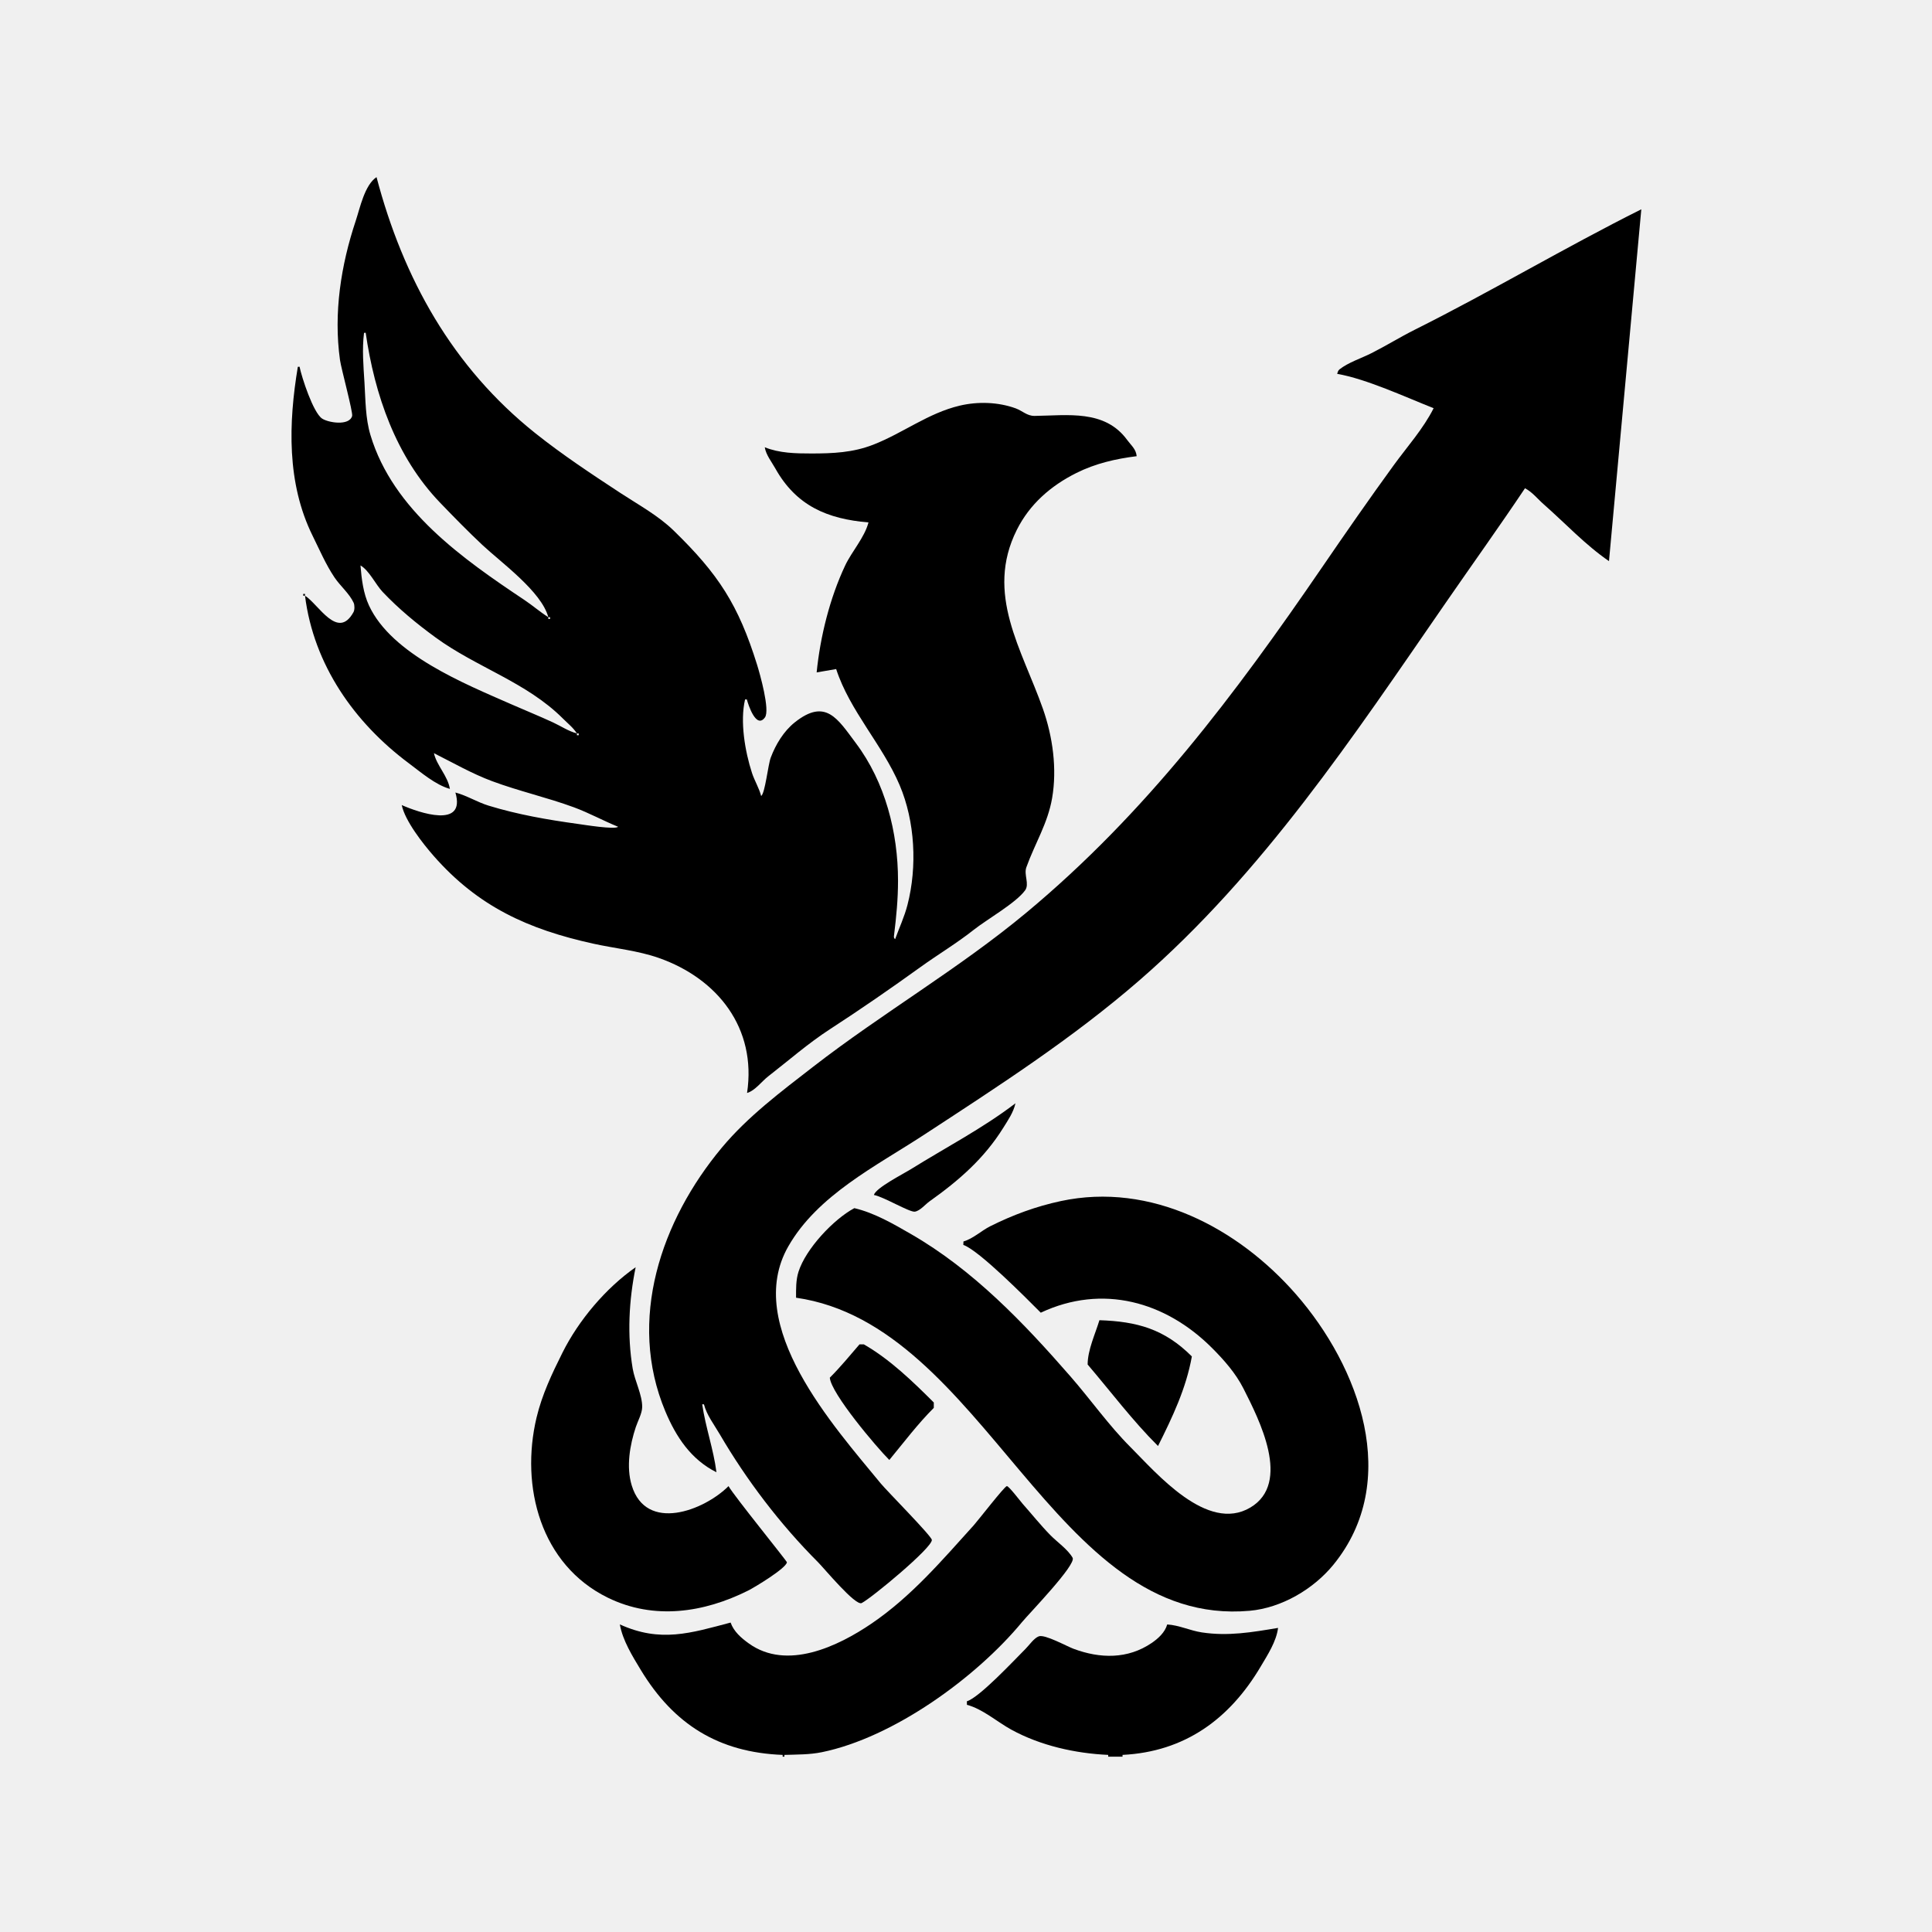
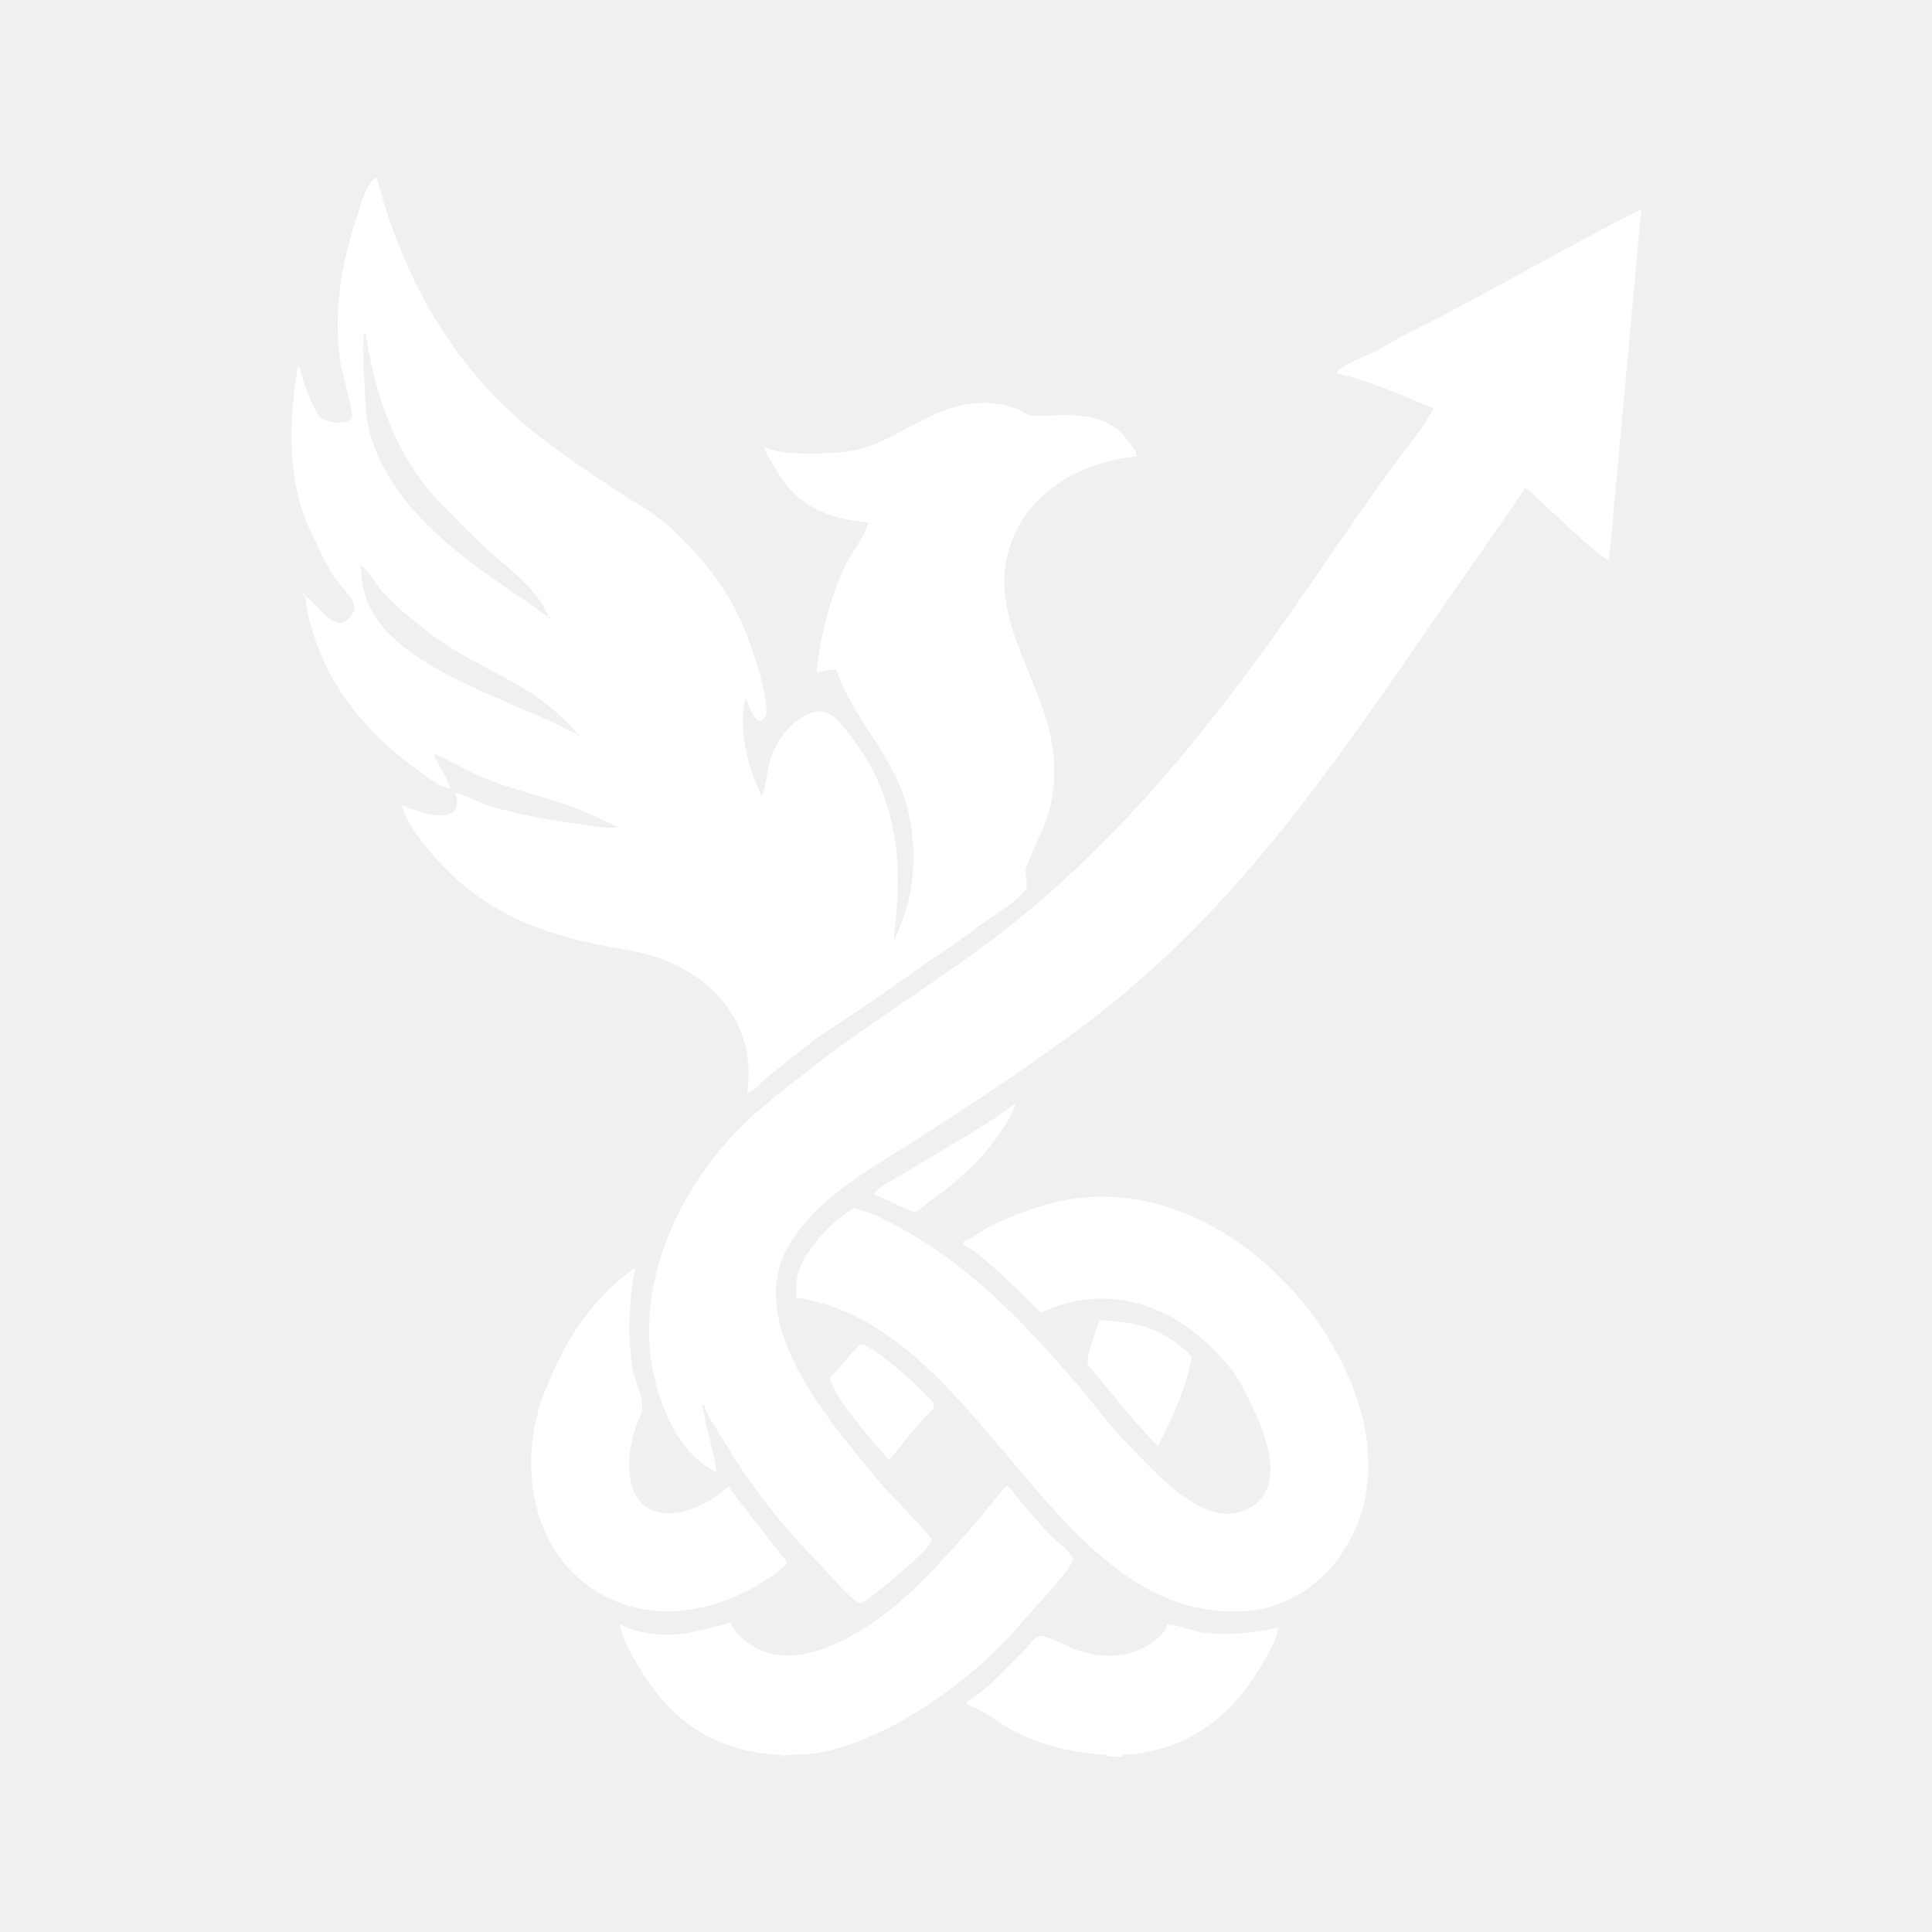
<svg xmlns="http://www.w3.org/2000/svg" viewBox="0 0 1080 1080">
  <defs>
    <style>
-       .cls-1{fill:#000000}
+       .cls-1{fill:#ffffff}
    </style>
  </defs>
  <g id="Layer_1" data-name="Layer 1">
    <g>
      <path d="M170.5 333 C178.072 337.745 188.823 358.165 197.623 342.154 C198.304 340.914 198.269 338.211 197.683 336.938 C195.321 331.803 190.17 327.534 186.993 322.8 C182.064 315.454 178.665 307.417 174.754 299.504 C160.207 270.078 161.255 236.451 166.491 205.055 L167.444 205 C168.724 211.086 175.052 230.631 180.05 233.979 C183.515 236.299 195.22 238.223 196.846 232.548 C197.416 230.557 190.723 206.02 190.053 201.214 C186.401 175.045 190.57 148.291 198.857 123.43 C201.254 116.239 203.797 103.486 210.481 99.009 C225.422 155.658 252.861 205.182 299.294 242.2 C314.341 254.195 330.626 264.962 346.751 275.54 C356.817 282.144 367.894 288.139 376.593 296.6 C401.616 320.937 412.774 338.1 423.2 371.566 C424.742 376.516 430.565 396.978 427.603 401.044 C422.719 407.748 418.277 393.956 417.498 391 L416.499 391.002 C413.58 403.337 416.486 420.133 420.34 432.007 C421.776 436.432 424.304 440.443 425.493 444.97 C427.67 443.531 429.339 427.537 430.841 423.543 C433.614 416.166 438.081 408.739 444.303 403.793 C461.636 390.015 468.313 401.925 478.437 415.416 C494.882 437.332 502 465.403 502 492.3 C502 502.683 501.054 512.364 499.796 522.642 C499.669 523.678 499.534 524.338 500.375 525 C502.699 518.615 505.578 512.471 507.286 505.842 C512.794 484.475 511.535 459.214 502.896 438.884 C493.284 416.264 475.026 397.383 467.422 374.008 L456.512 375.881 C458.507 355.933 463.852 334.392 472.402 316.22 C476.165 308.224 483.25 300.564 485.491 292.036 C462.559 290.125 445.118 282.789 433.404 261.855 C431.278 258.055 428.239 254.386 427.503 250.019 C435.681 253.348 444.888 253.5 453.558 253.5 C465.603 253.5 476.765 253.025 488.162 248.581 C504.746 242.114 518.82 230.939 536.476 226.761 C546.591 224.368 557.99 224.717 567.736 228.259 C571.541 229.642 574.13 232.546 578.327 232.495 C596.725 232.272 617.582 228.774 630.107 245.954 C632.336 249.011 635.027 250.979 635.409 255.011 C623.626 256.484 612.337 259.081 601.669 264.416 C587.425 271.538 575.598 281.805 568.388 296.223 C550.507 331.986 571.315 363.015 582.982 396.179 C588.488 411.832 590.972 429.709 588.141 446.141 C585.694 460.341 578.49 471.567 573.735 484.83 C572.239 489.004 575.576 494.191 573.042 497.703 C567.948 504.762 551.692 513.939 544.308 519.789 C534.815 527.31 524.408 533.5 514.579 540.583 C498.024 552.512 481.018 564.264 463.902 575.364 C451.82 583.199 440.716 592.933 429.372 601.738 C425.743 604.554 422.087 609.687 417.611 610.972 C423.077 574.717 401.105 547.04 368.318 535.517 C356.554 531.383 343.848 530.201 331.719 527.531 C295.264 519.509 267.28 506.801 242.446 478.491 C236.488 471.699 226.411 458.916 224.574 450.037 C234.195 454.286 260.574 463.428 254.567 443.017 C260.905 444.688 266.779 448.416 273.103 450.353 C289.46 455.362 306.072 458.245 322.985 460.572 C326.22 461.017 344.063 463.925 345.5 462.154 C337.205 458.803 329.29 454.402 320.813 451.287 C305.792 445.767 290.11 442.264 275.111 436.685 C263.763 432.464 253.326 426.417 242.567 421.034 C244.163 428.054 250.294 433.656 251.494 440.999 C243.365 438.733 235.188 431.63 228.518 426.655 C198.039 403.922 175.317 371.536 170.5 333 Z M306.5 345 L306.5 346 L307.5 346 L307.5 345 L306.5 345 C302.762 330.728 280.112 314.439 269.689 304.671 C261.575 297.067 253.703 289.003 245.996 280.986 C221.27 255.266 209.409 220.622 204.422 186 L203.49 186.077 C202.344 195.248 203.162 204.588 203.736 213.777 C204.351 223.62 204.238 233.733 207.102 243.25 C219.732 285.214 258.812 312.462 293.282 335.481 C297.785 338.488 301.924 342.132 306.5 345 Z M322.5 410 L322.5 411 L323.5 411 L323.5 410 L322.5 410 C320.52 406.841 317.286 404.286 314.658 401.658 C294.346 381.346 266.415 373.084 243.542 356.39 C232.979 348.68 222.909 340.411 213.877 330.862 C209.992 326.754 206.362 318.843 201.508 316.091 C202.136 323.626 203.04 331.527 206.265 338.476 C218.975 365.868 259.833 382.255 285.813 393.689 C293.554 397.096 301.477 400.288 309.144 403.838 C313.545 405.876 317.787 408.766 322.5 410 Z" class="cls-1" />
      <path d="M801.405 228.19 C785.725 221.993 763.695 211.774 747.501 208.994 C747.766 208.051 747.98 207.112 748.79 206.476 C753.732 202.594 760.984 200.278 766.602 197.448 C774.807 193.315 782.655 188.423 790.895 184.302 C833.646 162.927 874.72 138.39 917.5 117 L899.432 313.677 C886.228 304.633 874.973 292.478 862.983 281.939 C859.409 278.798 856.743 275.224 852.49 272.929 C838.005 294.559 822.797 315.776 807.998 337.202 C756.539 411.701 705.917 488.103 636.975 547.975 C599.437 580.575 557.88 607.336 516.236 634.549 C489.648 651.923 457.043 668.07 440.648 696.763 C415.313 741.101 466.105 797.295 492.369 829.291 C495.793 833.463 520.752 858.624 520.91 860.821 C521.222 865.153 487.175 893.338 481.687 896.121 C478.204 897.888 460.664 876.664 457.338 873.338 C436.225 852.225 417.368 827.473 402.297 801.667 C399.173 796.317 395.109 791.127 393.507 785.028 L392.529 785 C394.386 797.817 398.901 810.274 400.5 823 C386.28 815.89 377.907 803.224 371.92 788.939 C350.489 737.808 369.575 682.276 403.406 641.664 C418.037 624.099 436.795 610.084 454.627 596.263 C493.374 566.231 536.149 541.465 573.834 510.096 C640.646 454.482 690.172 388.499 738.98 317.226 C752.103 298.064 765.436 278.842 779.103 260.052 C786.589 249.759 795.701 239.598 801.405 228.19 Z" class="cls-1" />
      <path d="M170.5 333 L169.5 333 L169.5 332 L170.5 332 Z" class="cls-1" />
      <path d="M488.5 668 C489.62 664.007 504.785 656.328 508.995 653.704 C528.48 641.56 549.351 630.742 567.639 616.749 C566.566 621.749 563.524 626.12 560.841 630.438 C550.166 647.616 535.986 659.931 519.621 671.554 C517.274 673.221 514.329 676.872 511.408 677.323 C508.482 677.775 493.741 668.878 488.5 668 Z" class="cls-1" />
      <path d="M477.58 675.363 C488.742 677.96 499.398 684.169 509.224 689.83 C543.999 709.866 572.261 739.429 598.467 769.515 C609.719 782.433 619.832 796.832 631.959 808.959 C646.497 823.497 674.843 857.009 698.929 842.738 C722.154 828.977 703.767 793.337 695.07 776.138 C690.78 767.656 684.167 760.167 677.506 753.506 C651.555 727.555 616.272 717.624 581.799 733.799 C573.915 725.915 547.325 698.95 538.5 695.915 L538.582 693.979 C543.974 692.448 548.588 687.956 553.592 685.454 C566.223 679.138 579.157 674.373 593.003 671.407 C643.394 660.613 692.166 686.55 724.457 723.504 C759.932 764.101 783.576 827.904 745.356 874.725 C734.264 888.312 716.44 898.831 698.59 900.433 C588.612 910.3 550.903 740.558 445 725.429 C445 720.546 444.875 715.61 446.376 710.893 C450.44 698.118 465.919 681.593 477.58 675.363 Z" class="cls-1" />
      <path d="M355.337 708.377 C351.555 726.915 350.536 746.353 353.678 765.065 C354.825 771.899 359.084 779.801 358.986 786.586 C358.936 790.088 356.55 794.35 355.436 797.691 C352.088 807.736 349.971 819.971 353.134 830.352 C361.206 856.852 393.522 844.443 407.25 830.755 C410.296 836.192 439.976 872.723 439.893 873.333 C439.434 876.699 421.826 887.337 418.215 889.142 C393.507 901.496 365.597 905.757 339.788 893.123 C302.14 874.692 290.781 830.955 299.92 792.499 C302.975 779.646 308.546 767.909 314.42 756.16 C323.508 737.984 338.661 720.028 355.337 708.377 Z" class="cls-1" />
      <path d="M614.586 738.003 C635.609 738.704 650.906 742.906 666.255 758.255 C663.06 776.138 655.391 792.228 647.335 808.328 C633.132 794.177 620.979 777.996 608 762.775 C608.011 754.643 612.224 745.778 614.586 738.003 Z" class="cls-1" />
      <path d="M480.471 751.5 L482.867 751.5 C497.329 759.76 510.273 772.273 522 784 L522 787 C513.023 795.977 505.208 806.353 497.131 816.131 C489.964 808.964 464.552 778.962 463.87 770.13 C469.749 764.251 475.059 757.793 480.471 751.5 Z" class="cls-1" />
      <path d="M438.5 982 L437.5 982 L437.5 981 C401.803 979.627 376.701 964.04 358.216 933.531 C353.639 925.978 347.989 916.878 346.509 908.057 C369.199 918.383 386.105 912.92 408.415 907.021 C410.189 912.081 414.378 915.666 418.587 918.693 C439.854 933.986 468.407 920.398 487.361 907.465 C509.501 892.358 526.523 872.331 544.334 852.634 C546.655 850.067 561.464 830.906 562.827 830.743 C563.913 830.614 570.41 839.217 571.587 840.547 C576.748 846.375 581.775 852.662 587.198 858.193 C590.965 862.036 596.944 866.133 599.599 870.806 C601.787 874.657 575.277 901.977 571.383 906.691 C545.694 937.796 499.478 971.289 459.405 979.49 C452.53 980.898 445.487 980.767 438.5 981 Z" class="cls-1" />
      <path d="M627.5 982 L619.5 982 L619.5 981 C601.086 980.162 581.654 975.83 565.34 966.891 C557.423 962.553 549.299 955.308 540.518 953.005 L540.5 951.019 C547.417 948.996 567.213 927.787 573.329 921.671 C575.332 919.668 578.019 915.706 580.698 914.717 C584.068 913.473 596.229 920.233 600.077 921.672 C615.014 927.258 630.425 927.514 643.75 918.464 C647.435 915.961 651.217 912.523 652.479 908.084 C659.054 908.465 665.29 911.534 671.833 912.526 C686.594 914.764 699.962 912.427 714.441 910.01 C713.509 917.602 708.55 925.168 704.732 931.619 C687.316 961.047 662.224 979.261 627.5 981 Z" class="cls-1" />
    </g>
  </g>
</svg>
